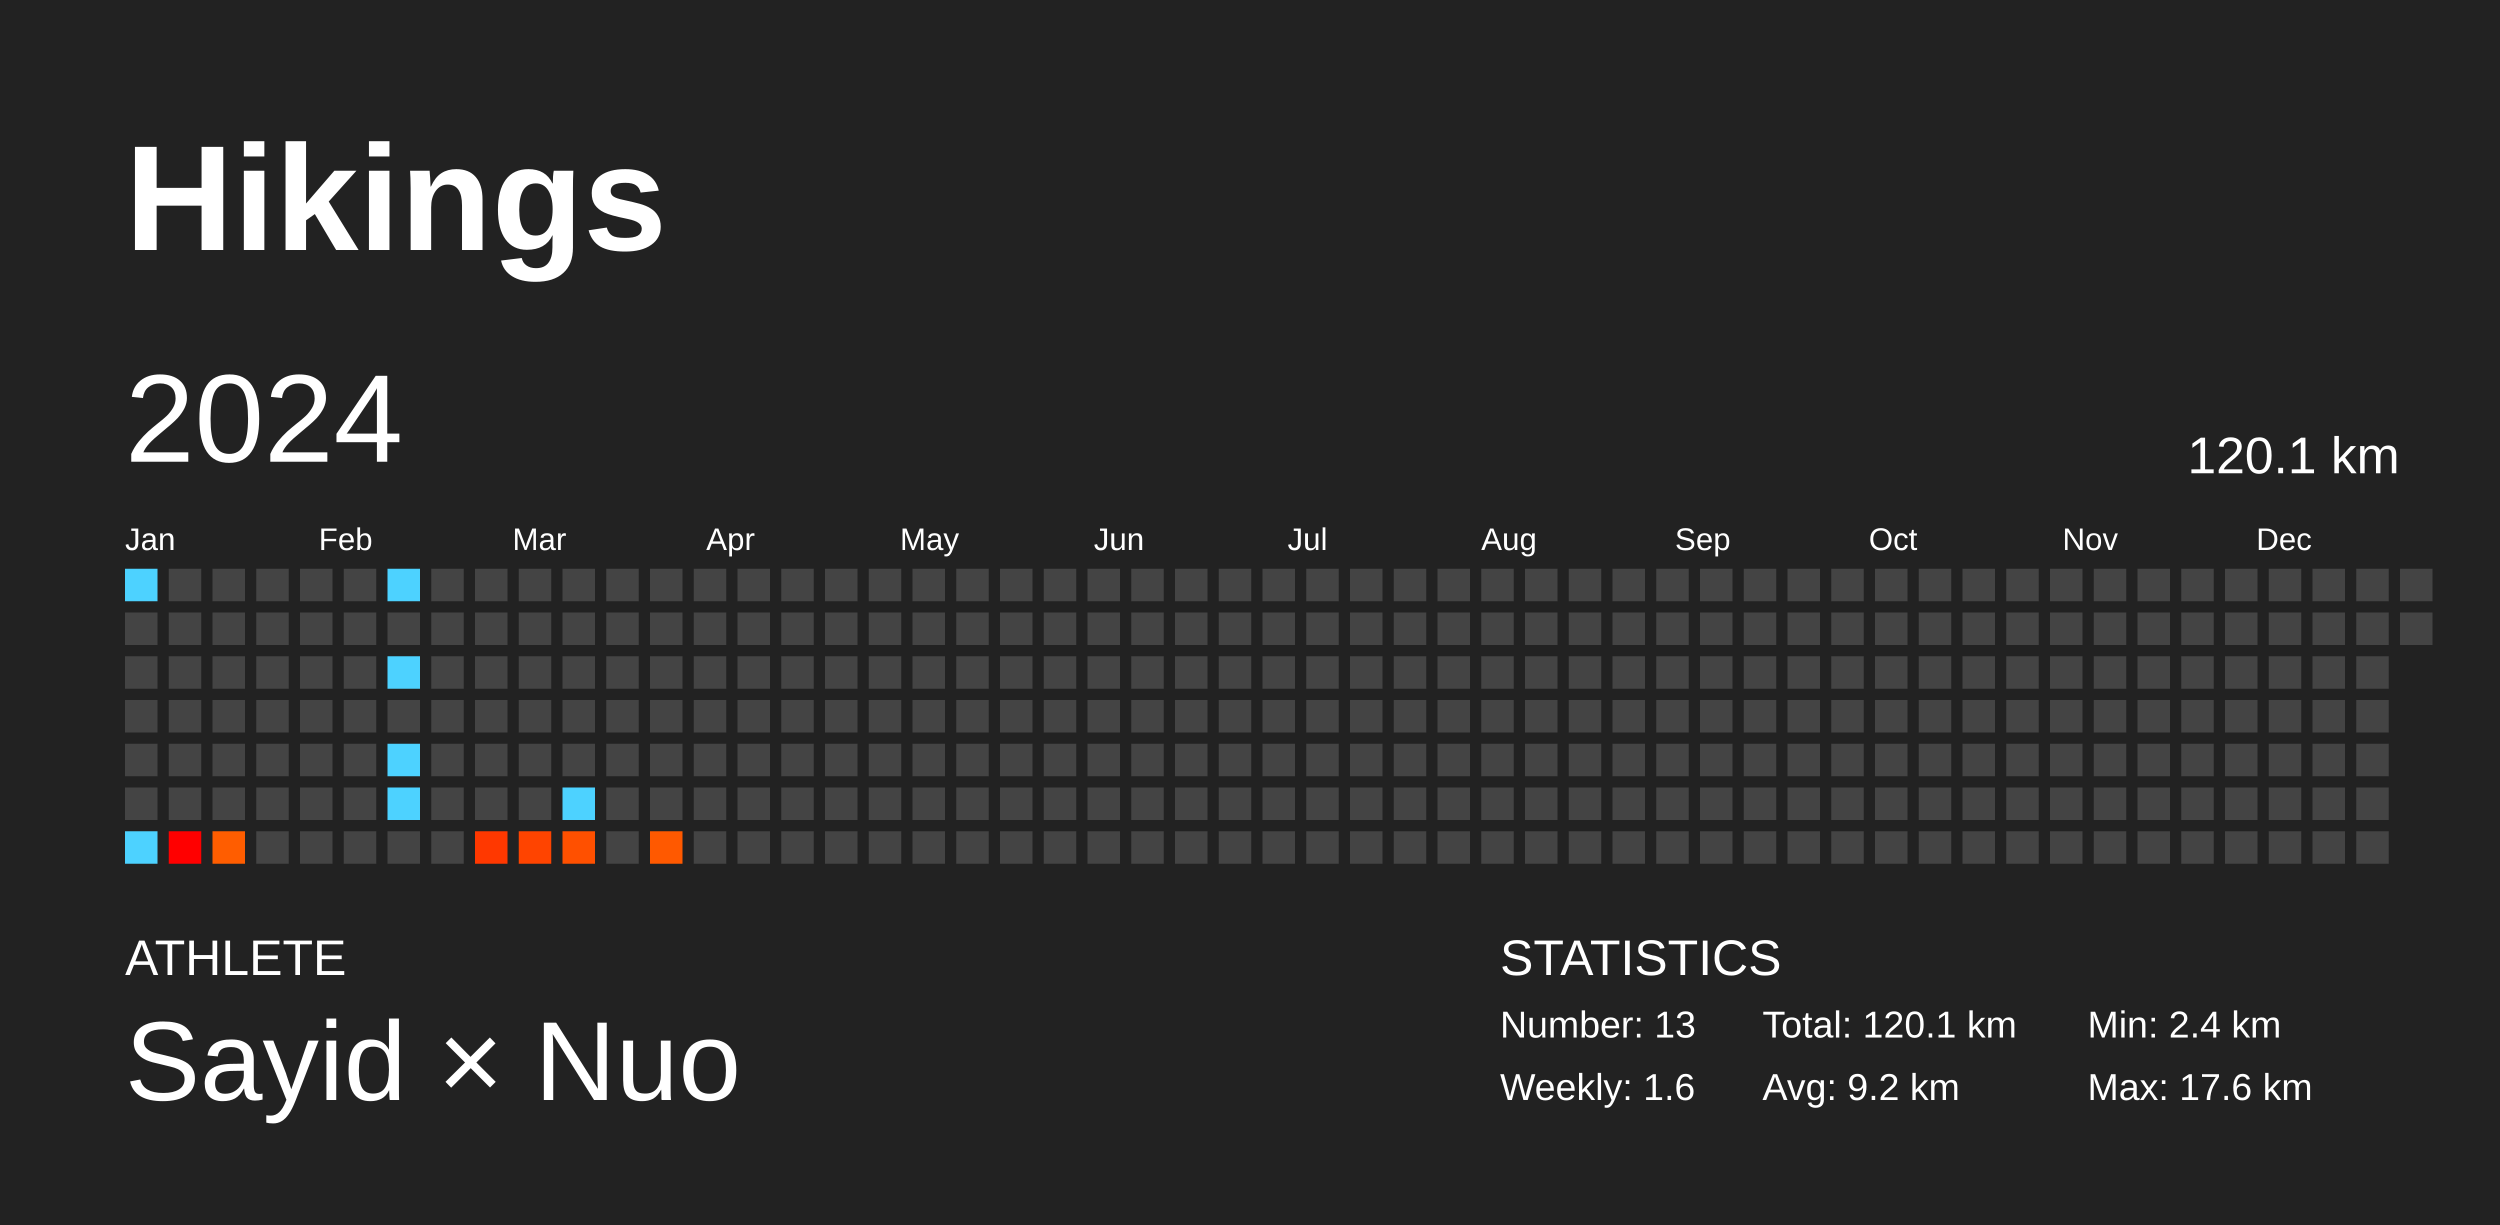
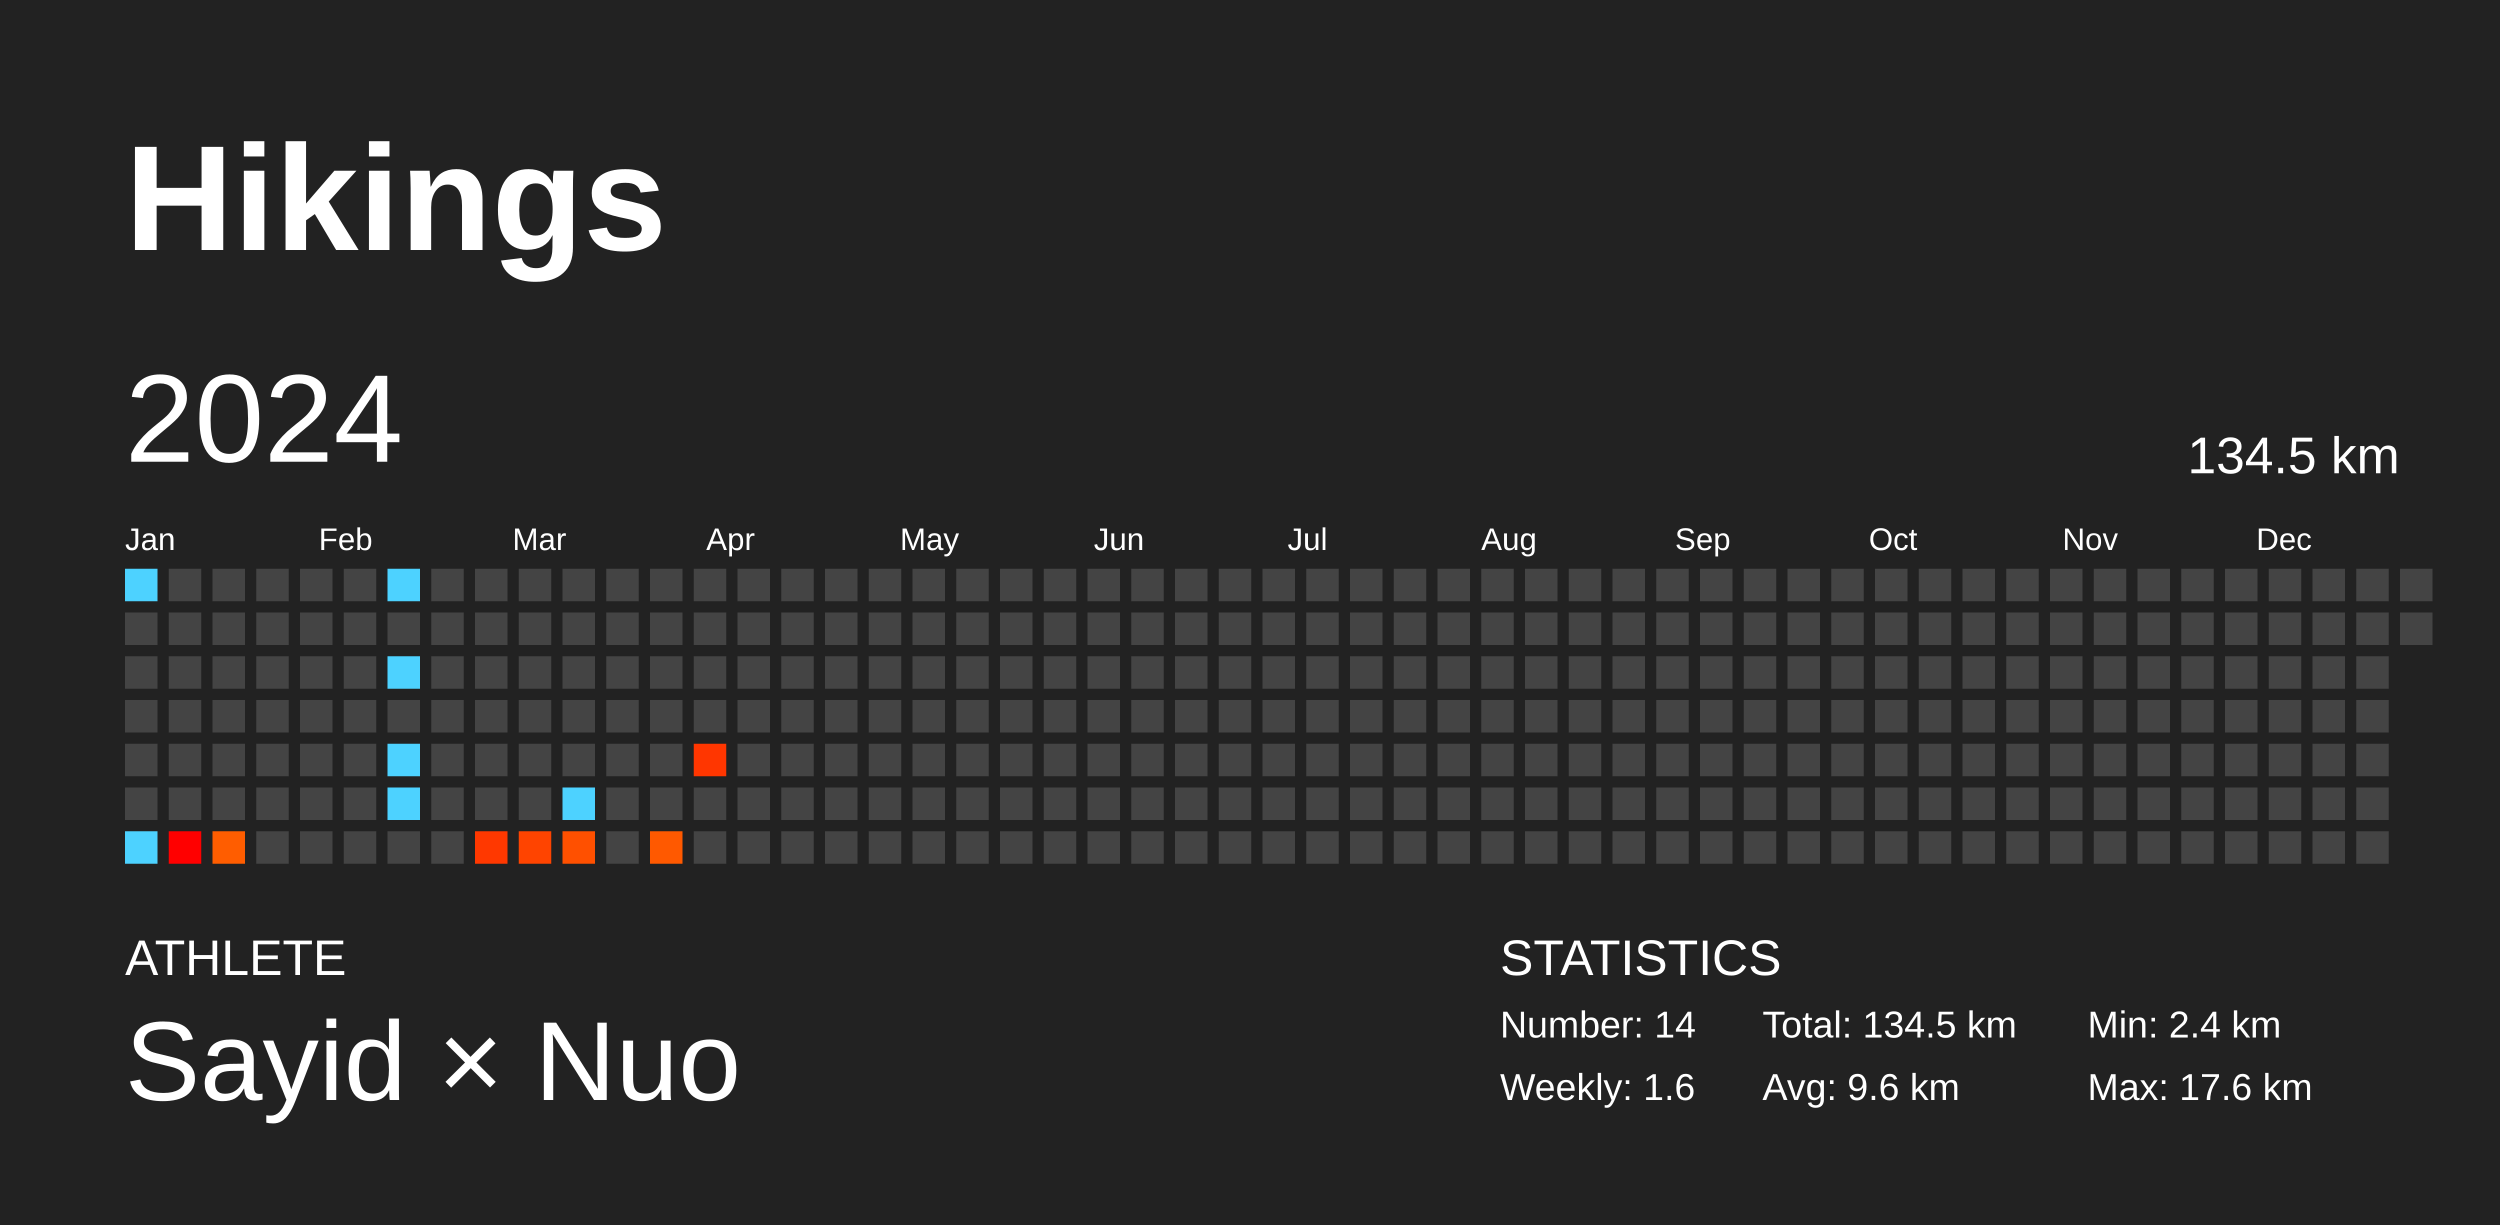
<svg xmlns="http://www.w3.org/2000/svg" baseProfile="full" height="98mm" version="1.1" viewBox="0,0,200,98" width="200mm">
  <defs />
  <rect fill="#222222" height="98" width="200" x="0" y="0" />
  <text fill="#FFFFFF" style="font-size:12px; font-family:Arial; font-weight:bold;" x="10" y="20">Hikings</text>
  <text fill="#FFFFFF" style="font-size:4px; font-family:Arial" x="10" y="78">ATHLETE</text>
  <text fill="#FFFFFF" style="font-size:9px; font-family:Arial" x="10" y="88">Sayid × Nuo</text>
  <text fill="#FFFFFF" style="font-size:4px; font-family:Arial" x="120" y="78">STATISTICS</text>
-   <text fill="#FFFFFF" style="font-size:3px; font-family:Arial" x="120" y="83">Number: 13</text>
+   <text fill="#FFFFFF" style="font-size:3px; font-family:Arial" x="120" y="83">Number: 14</text>
  <text fill="#FFFFFF" style="font-size:3px; font-family:Arial" x="120" y="88">Weekly: 1.6</text>
-   <text fill="#FFFFFF" style="font-size:3px; font-family:Arial" x="141" y="83">Total: 120.1 km</text>
-   <text fill="#FFFFFF" style="font-size:3px; font-family:Arial" x="141" y="88">Avg: 9.2 km</text>
+   <text fill="#FFFFFF" style="font-size:3px; font-family:Arial" x="141" y="83">Total: 134.5 km</text>
+   <text fill="#FFFFFF" style="font-size:3px; font-family:Arial" x="141" y="88">Avg: 9.6 km</text>
  <text fill="#FFFFFF" style="font-size:3px; font-family:Arial" x="167" y="83">Min: 2.4 km</text>
  <text fill="#FFFFFF" style="font-size:3px; font-family:Arial" x="167" y="88">Max: 17.6 km</text>
  <text dominant-baseline="hanging" fill="#FFFFFF" style="font-size:10.0px; font-family:Arial;" x="10" y="30">2024</text>
-   <text dominant-baseline="hanging" fill="#FFFFFF" style="font-size:4.125px; font-family:Arial;" x="175" y="35">120.1 km</text>
+   <text dominant-baseline="hanging" fill="#FFFFFF" style="font-size:4.125px; font-family:Arial;" x="175" y="35">134.5 km</text>
  <text fill="#FFFFFF" style="font-size:2.5px; font-family:Arial" x="10.0" y="44">Jan</text>
  <text fill="#FFFFFF" style="font-size:2.5px; font-family:Arial" x="25.5" y="44">Feb</text>
  <text fill="#FFFFFF" style="font-size:2.5px; font-family:Arial" x="41.0" y="44">Mar</text>
  <text fill="#FFFFFF" style="font-size:2.5px; font-family:Arial" x="56.5" y="44">Apr</text>
  <text fill="#FFFFFF" style="font-size:2.5px; font-family:Arial" x="72.0" y="44">May</text>
  <text fill="#FFFFFF" style="font-size:2.5px; font-family:Arial" x="87.5" y="44">Jun</text>
  <text fill="#FFFFFF" style="font-size:2.5px; font-family:Arial" x="103.0" y="44">Jul</text>
  <text fill="#FFFFFF" style="font-size:2.5px; font-family:Arial" x="118.5" y="44">Aug</text>
  <text fill="#FFFFFF" style="font-size:2.5px; font-family:Arial" x="134.0" y="44">Sep</text>
  <text fill="#FFFFFF" style="font-size:2.5px; font-family:Arial" x="149.5" y="44">Oct</text>
  <text fill="#FFFFFF" style="font-size:2.5px; font-family:Arial" x="165.0" y="44">Nov</text>
  <text fill="#FFFFFF" style="font-size:2.5px; font-family:Arial" x="180.5" y="44">Dec</text>
  <rect fill="#4dd2ff" height="2.6" width="2.6" x="10.0" y="45.5" />
  <rect fill="#444444" height="2.6" width="2.6" x="10.0" y="49.0" />
  <rect fill="#444444" height="2.6" width="2.6" x="10.0" y="52.5" />
  <rect fill="#444444" height="2.6" width="2.6" x="10.0" y="56.0" />
  <rect fill="#444444" height="2.6" width="2.6" x="10.0" y="59.5" />
  <rect fill="#444444" height="2.6" width="2.6" x="10.0" y="63.0" />
  <rect fill="#4dd2ff" height="2.6" width="2.6" x="10.0" y="66.5" />
  <rect fill="#444444" height="2.6" width="2.6" x="13.5" y="45.5" />
  <rect fill="#444444" height="2.6" width="2.6" x="13.5" y="49.0" />
  <rect fill="#444444" height="2.6" width="2.6" x="13.5" y="52.5" />
  <rect fill="#444444" height="2.6" width="2.6" x="13.5" y="56.0" />
  <rect fill="#444444" height="2.6" width="2.6" x="13.5" y="59.5" />
  <rect fill="#444444" height="2.6" width="2.6" x="13.5" y="63.0" />
  <rect fill="#ff0000" height="2.6" width="2.6" x="13.5" y="66.5" />
  <rect fill="#444444" height="2.6" width="2.6" x="17.0" y="45.5" />
  <rect fill="#444444" height="2.6" width="2.6" x="17.0" y="49.0" />
  <rect fill="#444444" height="2.6" width="2.6" x="17.0" y="52.5" />
  <rect fill="#444444" height="2.6" width="2.6" x="17.0" y="56.0" />
  <rect fill="#444444" height="2.6" width="2.6" x="17.0" y="59.5" />
  <rect fill="#444444" height="2.6" width="2.6" x="17.0" y="63.0" />
  <rect fill="#ff5d00" height="2.6" width="2.6" x="17.0" y="66.5" />
  <rect fill="#444444" height="2.6" width="2.6" x="20.5" y="45.5" />
  <rect fill="#444444" height="2.6" width="2.6" x="20.5" y="49.0" />
  <rect fill="#444444" height="2.6" width="2.6" x="20.5" y="52.5" />
  <rect fill="#444444" height="2.6" width="2.6" x="20.5" y="56.0" />
  <rect fill="#444444" height="2.6" width="2.6" x="20.5" y="59.5" />
  <rect fill="#444444" height="2.6" width="2.6" x="20.5" y="63.0" />
  <rect fill="#444444" height="2.6" width="2.6" x="20.5" y="66.5" />
  <rect fill="#444444" height="2.6" width="2.6" x="24.0" y="45.5" />
  <rect fill="#444444" height="2.6" width="2.6" x="24.0" y="49.0" />
  <rect fill="#444444" height="2.6" width="2.6" x="24.0" y="52.5" />
  <rect fill="#444444" height="2.6" width="2.6" x="24.0" y="56.0" />
  <rect fill="#444444" height="2.6" width="2.6" x="24.0" y="59.5" />
  <rect fill="#444444" height="2.6" width="2.6" x="24.0" y="63.0" />
  <rect fill="#444444" height="2.6" width="2.6" x="24.0" y="66.5" />
  <rect fill="#444444" height="2.6" width="2.6" x="27.5" y="45.5" />
  <rect fill="#444444" height="2.6" width="2.6" x="27.5" y="49.0" />
  <rect fill="#444444" height="2.6" width="2.6" x="27.5" y="52.5" />
  <rect fill="#444444" height="2.6" width="2.6" x="27.5" y="56.0" />
  <rect fill="#444444" height="2.6" width="2.6" x="27.5" y="59.5" />
  <rect fill="#444444" height="2.6" width="2.6" x="27.5" y="63.0" />
  <rect fill="#444444" height="2.6" width="2.6" x="27.5" y="66.5" />
  <rect fill="#4dd2ff" height="2.6" width="2.6" x="31.0" y="45.5" />
  <rect fill="#444444" height="2.6" width="2.6" x="31.0" y="49.0" />
  <rect fill="#4dd2ff" height="2.6" width="2.6" x="31.0" y="52.5" />
  <rect fill="#444444" height="2.6" width="2.6" x="31.0" y="56.0" />
  <rect fill="#4dd2ff" height="2.6" width="2.6" x="31.0" y="59.5" />
  <rect fill="#4dd2ff" height="2.6" width="2.6" x="31.0" y="63.0" />
  <rect fill="#444444" height="2.6" width="2.6" x="31.0" y="66.5" />
  <rect fill="#444444" height="2.6" width="2.6" x="34.5" y="45.5" />
  <rect fill="#444444" height="2.6" width="2.6" x="34.5" y="49.0" />
  <rect fill="#444444" height="2.6" width="2.6" x="34.5" y="52.5" />
  <rect fill="#444444" height="2.6" width="2.6" x="34.5" y="56.0" />
  <rect fill="#444444" height="2.6" width="2.6" x="34.5" y="59.5" />
  <rect fill="#444444" height="2.6" width="2.6" x="34.5" y="63.0" />
  <rect fill="#444444" height="2.6" width="2.6" x="34.5" y="66.5" />
  <rect fill="#444444" height="2.6" width="2.6" x="38.0" y="45.5" />
  <rect fill="#444444" height="2.6" width="2.6" x="38.0" y="49.0" />
  <rect fill="#444444" height="2.6" width="2.6" x="38.0" y="52.5" />
  <rect fill="#444444" height="2.6" width="2.6" x="38.0" y="56.0" />
  <rect fill="#444444" height="2.6" width="2.6" x="38.0" y="59.5" />
  <rect fill="#444444" height="2.6" width="2.6" x="38.0" y="63.0" />
  <rect fill="#ff3800" height="2.6" width="2.6" x="38.0" y="66.5" />
  <rect fill="#444444" height="2.6" width="2.6" x="41.5" y="45.5" />
  <rect fill="#444444" height="2.6" width="2.6" x="41.5" y="49.0" />
  <rect fill="#444444" height="2.6" width="2.6" x="41.5" y="52.5" />
  <rect fill="#444444" height="2.6" width="2.6" x="41.5" y="56.0" />
  <rect fill="#444444" height="2.6" width="2.6" x="41.5" y="59.5" />
  <rect fill="#444444" height="2.6" width="2.6" x="41.5" y="63.0" />
  <rect fill="#ff4400" height="2.6" width="2.6" x="41.5" y="66.5" />
  <rect fill="#444444" height="2.6" width="2.6" x="45.0" y="45.5" />
  <rect fill="#444444" height="2.6" width="2.6" x="45.0" y="49.0" />
  <rect fill="#444444" height="2.6" width="2.6" x="45.0" y="52.5" />
  <rect fill="#444444" height="2.6" width="2.6" x="45.0" y="56.0" />
  <rect fill="#444444" height="2.6" width="2.6" x="45.0" y="59.5" />
  <rect fill="#4dd2ff" height="2.6" width="2.6" x="45.0" y="63.0" />
  <rect fill="#ff5000" height="2.6" width="2.6" x="45.0" y="66.5" />
  <rect fill="#444444" height="2.6" width="2.6" x="48.5" y="45.5" />
  <rect fill="#444444" height="2.6" width="2.6" x="48.5" y="49.0" />
  <rect fill="#444444" height="2.6" width="2.6" x="48.5" y="52.5" />
  <rect fill="#444444" height="2.6" width="2.6" x="48.5" y="56.0" />
  <rect fill="#444444" height="2.6" width="2.6" x="48.5" y="59.5" />
  <rect fill="#444444" height="2.6" width="2.6" x="48.5" y="63.0" />
  <rect fill="#444444" height="2.6" width="2.6" x="48.5" y="66.5" />
  <rect fill="#444444" height="2.6" width="2.6" x="52.0" y="45.5" />
  <rect fill="#444444" height="2.6" width="2.6" x="52.0" y="49.0" />
  <rect fill="#444444" height="2.6" width="2.6" x="52.0" y="52.5" />
  <rect fill="#444444" height="2.6" width="2.6" x="52.0" y="56.0" />
  <rect fill="#444444" height="2.6" width="2.6" x="52.0" y="59.5" />
  <rect fill="#444444" height="2.6" width="2.6" x="52.0" y="63.0" />
  <rect fill="#ff5900" height="2.6" width="2.6" x="52.0" y="66.5" />
  <rect fill="#444444" height="2.6" width="2.6" x="55.5" y="45.5" />
  <rect fill="#444444" height="2.6" width="2.6" x="55.5" y="49.0" />
  <rect fill="#444444" height="2.6" width="2.6" x="55.5" y="52.5" />
  <rect fill="#444444" height="2.6" width="2.6" x="55.5" y="56.0" />
-   <rect fill="#444444" height="2.6" width="2.6" x="55.5" y="59.5" />
+   <rect fill="#ff3600" height="2.6" width="2.6" x="55.5" y="59.5" />
  <rect fill="#444444" height="2.6" width="2.6" x="55.5" y="63.0" />
  <rect fill="#444444" height="2.6" width="2.6" x="55.5" y="66.5" />
  <rect fill="#444444" height="2.6" width="2.6" x="59.0" y="45.5" />
  <rect fill="#444444" height="2.6" width="2.6" x="59.0" y="49.0" />
  <rect fill="#444444" height="2.6" width="2.6" x="59.0" y="52.5" />
  <rect fill="#444444" height="2.6" width="2.6" x="59.0" y="56.0" />
  <rect fill="#444444" height="2.6" width="2.6" x="59.0" y="59.5" />
  <rect fill="#444444" height="2.6" width="2.6" x="59.0" y="63.0" />
  <rect fill="#444444" height="2.6" width="2.6" x="59.0" y="66.5" />
  <rect fill="#444444" height="2.6" width="2.6" x="62.5" y="45.5" />
  <rect fill="#444444" height="2.6" width="2.6" x="62.5" y="49.0" />
  <rect fill="#444444" height="2.6" width="2.6" x="62.5" y="52.5" />
  <rect fill="#444444" height="2.6" width="2.6" x="62.5" y="56.0" />
  <rect fill="#444444" height="2.6" width="2.6" x="62.5" y="59.5" />
  <rect fill="#444444" height="2.6" width="2.6" x="62.5" y="63.0" />
  <rect fill="#444444" height="2.6" width="2.6" x="62.5" y="66.5" />
  <rect fill="#444444" height="2.6" width="2.6" x="66.0" y="45.5" />
  <rect fill="#444444" height="2.6" width="2.6" x="66.0" y="49.0" />
  <rect fill="#444444" height="2.6" width="2.6" x="66.0" y="52.5" />
  <rect fill="#444444" height="2.6" width="2.6" x="66.0" y="56.0" />
  <rect fill="#444444" height="2.6" width="2.6" x="66.0" y="59.5" />
  <rect fill="#444444" height="2.6" width="2.6" x="66.0" y="63.0" />
  <rect fill="#444444" height="2.6" width="2.6" x="66.0" y="66.5" />
  <rect fill="#444444" height="2.6" width="2.6" x="69.5" y="45.5" />
  <rect fill="#444444" height="2.6" width="2.6" x="69.5" y="49.0" />
  <rect fill="#444444" height="2.6" width="2.6" x="69.5" y="52.5" />
  <rect fill="#444444" height="2.6" width="2.6" x="69.5" y="56.0" />
  <rect fill="#444444" height="2.6" width="2.6" x="69.5" y="59.5" />
  <rect fill="#444444" height="2.6" width="2.6" x="69.5" y="63.0" />
  <rect fill="#444444" height="2.6" width="2.6" x="69.5" y="66.5" />
  <rect fill="#444444" height="2.6" width="2.6" x="73.0" y="45.5" />
  <rect fill="#444444" height="2.6" width="2.6" x="73.0" y="49.0" />
  <rect fill="#444444" height="2.6" width="2.6" x="73.0" y="52.5" />
  <rect fill="#444444" height="2.6" width="2.6" x="73.0" y="56.0" />
  <rect fill="#444444" height="2.6" width="2.6" x="73.0" y="59.5" />
  <rect fill="#444444" height="2.6" width="2.6" x="73.0" y="63.0" />
  <rect fill="#444444" height="2.6" width="2.6" x="73.0" y="66.5" />
  <rect fill="#444444" height="2.6" width="2.6" x="76.5" y="45.5" />
  <rect fill="#444444" height="2.6" width="2.6" x="76.5" y="49.0" />
  <rect fill="#444444" height="2.6" width="2.6" x="76.5" y="52.5" />
  <rect fill="#444444" height="2.6" width="2.6" x="76.5" y="56.0" />
  <rect fill="#444444" height="2.6" width="2.6" x="76.5" y="59.5" />
  <rect fill="#444444" height="2.6" width="2.6" x="76.5" y="63.0" />
  <rect fill="#444444" height="2.6" width="2.6" x="76.5" y="66.5" />
  <rect fill="#444444" height="2.6" width="2.6" x="80.0" y="45.5" />
  <rect fill="#444444" height="2.6" width="2.6" x="80.0" y="49.0" />
  <rect fill="#444444" height="2.6" width="2.6" x="80.0" y="52.5" />
  <rect fill="#444444" height="2.6" width="2.6" x="80.0" y="56.0" />
  <rect fill="#444444" height="2.6" width="2.6" x="80.0" y="59.5" />
  <rect fill="#444444" height="2.6" width="2.6" x="80.0" y="63.0" />
  <rect fill="#444444" height="2.6" width="2.6" x="80.0" y="66.5" />
  <rect fill="#444444" height="2.6" width="2.6" x="83.5" y="45.5" />
  <rect fill="#444444" height="2.6" width="2.6" x="83.5" y="49.0" />
  <rect fill="#444444" height="2.6" width="2.6" x="83.5" y="52.5" />
  <rect fill="#444444" height="2.6" width="2.6" x="83.5" y="56.0" />
  <rect fill="#444444" height="2.6" width="2.6" x="83.5" y="59.5" />
  <rect fill="#444444" height="2.6" width="2.6" x="83.5" y="63.0" />
  <rect fill="#444444" height="2.6" width="2.6" x="83.5" y="66.5" />
  <rect fill="#444444" height="2.6" width="2.6" x="87.0" y="45.5" />
  <rect fill="#444444" height="2.6" width="2.6" x="87.0" y="49.0" />
  <rect fill="#444444" height="2.6" width="2.6" x="87.0" y="52.5" />
  <rect fill="#444444" height="2.6" width="2.6" x="87.0" y="56.0" />
  <rect fill="#444444" height="2.6" width="2.6" x="87.0" y="59.5" />
  <rect fill="#444444" height="2.6" width="2.6" x="87.0" y="63.0" />
  <rect fill="#444444" height="2.6" width="2.6" x="87.0" y="66.5" />
  <rect fill="#444444" height="2.6" width="2.6" x="90.5" y="45.5" />
  <rect fill="#444444" height="2.6" width="2.6" x="90.5" y="49.0" />
  <rect fill="#444444" height="2.6" width="2.6" x="90.5" y="52.5" />
  <rect fill="#444444" height="2.6" width="2.6" x="90.5" y="56.0" />
  <rect fill="#444444" height="2.6" width="2.6" x="90.5" y="59.5" />
  <rect fill="#444444" height="2.6" width="2.6" x="90.5" y="63.0" />
  <rect fill="#444444" height="2.6" width="2.6" x="90.5" y="66.5" />
  <rect fill="#444444" height="2.6" width="2.6" x="94.0" y="45.5" />
  <rect fill="#444444" height="2.6" width="2.6" x="94.0" y="49.0" />
  <rect fill="#444444" height="2.6" width="2.6" x="94.0" y="52.5" />
  <rect fill="#444444" height="2.6" width="2.6" x="94.0" y="56.0" />
  <rect fill="#444444" height="2.6" width="2.6" x="94.0" y="59.5" />
  <rect fill="#444444" height="2.6" width="2.6" x="94.0" y="63.0" />
  <rect fill="#444444" height="2.6" width="2.6" x="94.0" y="66.5" />
  <rect fill="#444444" height="2.6" width="2.6" x="97.5" y="45.5" />
  <rect fill="#444444" height="2.6" width="2.6" x="97.5" y="49.0" />
  <rect fill="#444444" height="2.6" width="2.6" x="97.5" y="52.5" />
  <rect fill="#444444" height="2.6" width="2.6" x="97.5" y="56.0" />
  <rect fill="#444444" height="2.6" width="2.6" x="97.5" y="59.5" />
  <rect fill="#444444" height="2.6" width="2.6" x="97.5" y="63.0" />
  <rect fill="#444444" height="2.6" width="2.6" x="97.5" y="66.5" />
  <rect fill="#444444" height="2.6" width="2.6" x="101.0" y="45.5" />
  <rect fill="#444444" height="2.6" width="2.6" x="101.0" y="49.0" />
  <rect fill="#444444" height="2.6" width="2.6" x="101.0" y="52.5" />
  <rect fill="#444444" height="2.6" width="2.6" x="101.0" y="56.0" />
  <rect fill="#444444" height="2.6" width="2.6" x="101.0" y="59.5" />
  <rect fill="#444444" height="2.6" width="2.6" x="101.0" y="63.0" />
  <rect fill="#444444" height="2.6" width="2.6" x="101.0" y="66.5" />
  <rect fill="#444444" height="2.6" width="2.6" x="104.5" y="45.5" />
  <rect fill="#444444" height="2.6" width="2.6" x="104.5" y="49.0" />
  <rect fill="#444444" height="2.6" width="2.6" x="104.5" y="52.5" />
  <rect fill="#444444" height="2.6" width="2.6" x="104.5" y="56.0" />
  <rect fill="#444444" height="2.6" width="2.6" x="104.5" y="59.5" />
  <rect fill="#444444" height="2.6" width="2.6" x="104.5" y="63.0" />
  <rect fill="#444444" height="2.6" width="2.6" x="104.5" y="66.5" />
  <rect fill="#444444" height="2.6" width="2.6" x="108.0" y="45.5" />
  <rect fill="#444444" height="2.6" width="2.6" x="108.0" y="49.0" />
  <rect fill="#444444" height="2.6" width="2.6" x="108.0" y="52.5" />
  <rect fill="#444444" height="2.6" width="2.6" x="108.0" y="56.0" />
  <rect fill="#444444" height="2.6" width="2.6" x="108.0" y="59.5" />
  <rect fill="#444444" height="2.6" width="2.6" x="108.0" y="63.0" />
  <rect fill="#444444" height="2.6" width="2.6" x="108.0" y="66.5" />
  <rect fill="#444444" height="2.6" width="2.6" x="111.5" y="45.5" />
  <rect fill="#444444" height="2.6" width="2.6" x="111.5" y="49.0" />
  <rect fill="#444444" height="2.6" width="2.6" x="111.5" y="52.5" />
  <rect fill="#444444" height="2.6" width="2.6" x="111.5" y="56.0" />
  <rect fill="#444444" height="2.6" width="2.6" x="111.5" y="59.5" />
  <rect fill="#444444" height="2.6" width="2.6" x="111.5" y="63.0" />
  <rect fill="#444444" height="2.6" width="2.6" x="111.5" y="66.5" />
  <rect fill="#444444" height="2.6" width="2.6" x="115.0" y="45.5" />
  <rect fill="#444444" height="2.6" width="2.6" x="115.0" y="49.0" />
  <rect fill="#444444" height="2.6" width="2.6" x="115.0" y="52.5" />
  <rect fill="#444444" height="2.6" width="2.6" x="115.0" y="56.0" />
  <rect fill="#444444" height="2.6" width="2.6" x="115.0" y="59.5" />
  <rect fill="#444444" height="2.6" width="2.6" x="115.0" y="63.0" />
  <rect fill="#444444" height="2.6" width="2.6" x="115.0" y="66.5" />
  <rect fill="#444444" height="2.6" width="2.6" x="118.5" y="45.5" />
  <rect fill="#444444" height="2.6" width="2.6" x="118.5" y="49.0" />
  <rect fill="#444444" height="2.6" width="2.6" x="118.5" y="52.5" />
  <rect fill="#444444" height="2.6" width="2.6" x="118.5" y="56.0" />
  <rect fill="#444444" height="2.6" width="2.6" x="118.5" y="59.5" />
  <rect fill="#444444" height="2.6" width="2.6" x="118.5" y="63.0" />
  <rect fill="#444444" height="2.6" width="2.6" x="118.5" y="66.5" />
  <rect fill="#444444" height="2.6" width="2.6" x="122.0" y="45.5" />
  <rect fill="#444444" height="2.6" width="2.6" x="122.0" y="49.0" />
  <rect fill="#444444" height="2.6" width="2.6" x="122.0" y="52.5" />
  <rect fill="#444444" height="2.6" width="2.6" x="122.0" y="56.0" />
  <rect fill="#444444" height="2.6" width="2.6" x="122.0" y="59.5" />
  <rect fill="#444444" height="2.6" width="2.6" x="122.0" y="63.0" />
  <rect fill="#444444" height="2.6" width="2.6" x="122.0" y="66.5" />
  <rect fill="#444444" height="2.6" width="2.6" x="125.5" y="45.5" />
  <rect fill="#444444" height="2.6" width="2.6" x="125.5" y="49.0" />
  <rect fill="#444444" height="2.6" width="2.6" x="125.5" y="52.5" />
  <rect fill="#444444" height="2.6" width="2.6" x="125.5" y="56.0" />
  <rect fill="#444444" height="2.6" width="2.6" x="125.5" y="59.5" />
  <rect fill="#444444" height="2.6" width="2.6" x="125.5" y="63.0" />
  <rect fill="#444444" height="2.6" width="2.6" x="125.5" y="66.5" />
  <rect fill="#444444" height="2.6" width="2.6" x="129.0" y="45.5" />
  <rect fill="#444444" height="2.6" width="2.6" x="129.0" y="49.0" />
  <rect fill="#444444" height="2.6" width="2.6" x="129.0" y="52.5" />
  <rect fill="#444444" height="2.6" width="2.6" x="129.0" y="56.0" />
  <rect fill="#444444" height="2.6" width="2.6" x="129.0" y="59.5" />
  <rect fill="#444444" height="2.6" width="2.6" x="129.0" y="63.0" />
  <rect fill="#444444" height="2.6" width="2.6" x="129.0" y="66.5" />
  <rect fill="#444444" height="2.6" width="2.6" x="132.5" y="45.5" />
  <rect fill="#444444" height="2.6" width="2.6" x="132.5" y="49.0" />
  <rect fill="#444444" height="2.6" width="2.6" x="132.5" y="52.5" />
  <rect fill="#444444" height="2.6" width="2.6" x="132.5" y="56.0" />
  <rect fill="#444444" height="2.6" width="2.6" x="132.5" y="59.5" />
  <rect fill="#444444" height="2.6" width="2.6" x="132.5" y="63.0" />
  <rect fill="#444444" height="2.6" width="2.6" x="132.5" y="66.5" />
  <rect fill="#444444" height="2.6" width="2.6" x="136.0" y="45.5" />
  <rect fill="#444444" height="2.6" width="2.6" x="136.0" y="49.0" />
  <rect fill="#444444" height="2.6" width="2.6" x="136.0" y="52.5" />
  <rect fill="#444444" height="2.6" width="2.6" x="136.0" y="56.0" />
  <rect fill="#444444" height="2.6" width="2.6" x="136.0" y="59.5" />
  <rect fill="#444444" height="2.6" width="2.6" x="136.0" y="63.0" />
  <rect fill="#444444" height="2.6" width="2.6" x="136.0" y="66.5" />
  <rect fill="#444444" height="2.6" width="2.6" x="139.5" y="45.5" />
  <rect fill="#444444" height="2.6" width="2.6" x="139.5" y="49.0" />
  <rect fill="#444444" height="2.6" width="2.6" x="139.5" y="52.5" />
  <rect fill="#444444" height="2.6" width="2.6" x="139.5" y="56.0" />
  <rect fill="#444444" height="2.6" width="2.6" x="139.5" y="59.5" />
  <rect fill="#444444" height="2.6" width="2.6" x="139.5" y="63.0" />
  <rect fill="#444444" height="2.6" width="2.6" x="139.5" y="66.5" />
  <rect fill="#444444" height="2.6" width="2.6" x="143.0" y="45.5" />
  <rect fill="#444444" height="2.6" width="2.6" x="143.0" y="49.0" />
  <rect fill="#444444" height="2.6" width="2.6" x="143.0" y="52.5" />
  <rect fill="#444444" height="2.6" width="2.6" x="143.0" y="56.0" />
  <rect fill="#444444" height="2.6" width="2.6" x="143.0" y="59.5" />
  <rect fill="#444444" height="2.6" width="2.6" x="143.0" y="63.0" />
  <rect fill="#444444" height="2.6" width="2.6" x="143.0" y="66.5" />
  <rect fill="#444444" height="2.6" width="2.6" x="146.5" y="45.5" />
  <rect fill="#444444" height="2.6" width="2.6" x="146.5" y="49.0" />
  <rect fill="#444444" height="2.6" width="2.6" x="146.5" y="52.5" />
  <rect fill="#444444" height="2.6" width="2.6" x="146.5" y="56.0" />
  <rect fill="#444444" height="2.6" width="2.6" x="146.5" y="59.5" />
  <rect fill="#444444" height="2.6" width="2.6" x="146.5" y="63.0" />
  <rect fill="#444444" height="2.6" width="2.6" x="146.5" y="66.5" />
  <rect fill="#444444" height="2.6" width="2.6" x="150.0" y="45.5" />
  <rect fill="#444444" height="2.6" width="2.6" x="150.0" y="49.0" />
  <rect fill="#444444" height="2.6" width="2.6" x="150.0" y="52.5" />
  <rect fill="#444444" height="2.6" width="2.6" x="150.0" y="56.0" />
  <rect fill="#444444" height="2.6" width="2.6" x="150.0" y="59.5" />
  <rect fill="#444444" height="2.6" width="2.6" x="150.0" y="63.0" />
  <rect fill="#444444" height="2.6" width="2.6" x="150.0" y="66.5" />
  <rect fill="#444444" height="2.6" width="2.6" x="153.5" y="45.5" />
  <rect fill="#444444" height="2.6" width="2.6" x="153.5" y="49.0" />
  <rect fill="#444444" height="2.6" width="2.6" x="153.5" y="52.5" />
  <rect fill="#444444" height="2.6" width="2.6" x="153.5" y="56.0" />
  <rect fill="#444444" height="2.6" width="2.6" x="153.5" y="59.5" />
  <rect fill="#444444" height="2.6" width="2.6" x="153.5" y="63.0" />
  <rect fill="#444444" height="2.6" width="2.6" x="153.5" y="66.5" />
  <rect fill="#444444" height="2.6" width="2.6" x="157.0" y="45.5" />
  <rect fill="#444444" height="2.6" width="2.6" x="157.0" y="49.0" />
  <rect fill="#444444" height="2.6" width="2.6" x="157.0" y="52.5" />
  <rect fill="#444444" height="2.6" width="2.6" x="157.0" y="56.0" />
  <rect fill="#444444" height="2.6" width="2.6" x="157.0" y="59.5" />
  <rect fill="#444444" height="2.6" width="2.6" x="157.0" y="63.0" />
  <rect fill="#444444" height="2.6" width="2.6" x="157.0" y="66.5" />
  <rect fill="#444444" height="2.6" width="2.6" x="160.5" y="45.5" />
  <rect fill="#444444" height="2.6" width="2.6" x="160.5" y="49.0" />
  <rect fill="#444444" height="2.6" width="2.6" x="160.5" y="52.5" />
  <rect fill="#444444" height="2.6" width="2.6" x="160.5" y="56.0" />
  <rect fill="#444444" height="2.6" width="2.6" x="160.5" y="59.5" />
  <rect fill="#444444" height="2.6" width="2.6" x="160.5" y="63.0" />
  <rect fill="#444444" height="2.6" width="2.6" x="160.5" y="66.5" />
  <rect fill="#444444" height="2.6" width="2.6" x="164.0" y="45.5" />
  <rect fill="#444444" height="2.6" width="2.6" x="164.0" y="49.0" />
  <rect fill="#444444" height="2.6" width="2.6" x="164.0" y="52.5" />
  <rect fill="#444444" height="2.6" width="2.6" x="164.0" y="56.0" />
  <rect fill="#444444" height="2.6" width="2.6" x="164.0" y="59.5" />
  <rect fill="#444444" height="2.6" width="2.6" x="164.0" y="63.0" />
  <rect fill="#444444" height="2.6" width="2.6" x="164.0" y="66.5" />
  <rect fill="#444444" height="2.6" width="2.6" x="167.5" y="45.5" />
  <rect fill="#444444" height="2.6" width="2.6" x="167.5" y="49.0" />
  <rect fill="#444444" height="2.6" width="2.6" x="167.5" y="52.5" />
  <rect fill="#444444" height="2.6" width="2.6" x="167.5" y="56.0" />
  <rect fill="#444444" height="2.6" width="2.6" x="167.5" y="59.5" />
  <rect fill="#444444" height="2.6" width="2.6" x="167.5" y="63.0" />
  <rect fill="#444444" height="2.6" width="2.6" x="167.5" y="66.5" />
  <rect fill="#444444" height="2.6" width="2.6" x="171.0" y="45.5" />
  <rect fill="#444444" height="2.6" width="2.6" x="171.0" y="49.0" />
  <rect fill="#444444" height="2.6" width="2.6" x="171.0" y="52.5" />
  <rect fill="#444444" height="2.6" width="2.6" x="171.0" y="56.0" />
  <rect fill="#444444" height="2.6" width="2.6" x="171.0" y="59.5" />
  <rect fill="#444444" height="2.6" width="2.6" x="171.0" y="63.0" />
  <rect fill="#444444" height="2.6" width="2.6" x="171.0" y="66.5" />
  <rect fill="#444444" height="2.6" width="2.6" x="174.5" y="45.5" />
  <rect fill="#444444" height="2.6" width="2.6" x="174.5" y="49.0" />
  <rect fill="#444444" height="2.6" width="2.6" x="174.5" y="52.5" />
  <rect fill="#444444" height="2.6" width="2.6" x="174.5" y="56.0" />
  <rect fill="#444444" height="2.6" width="2.6" x="174.5" y="59.5" />
  <rect fill="#444444" height="2.6" width="2.6" x="174.5" y="63.0" />
  <rect fill="#444444" height="2.6" width="2.6" x="174.5" y="66.5" />
  <rect fill="#444444" height="2.6" width="2.6" x="178.0" y="45.5" />
  <rect fill="#444444" height="2.6" width="2.6" x="178.0" y="49.0" />
  <rect fill="#444444" height="2.6" width="2.6" x="178.0" y="52.5" />
  <rect fill="#444444" height="2.6" width="2.6" x="178.0" y="56.0" />
  <rect fill="#444444" height="2.6" width="2.6" x="178.0" y="59.5" />
  <rect fill="#444444" height="2.6" width="2.6" x="178.0" y="63.0" />
  <rect fill="#444444" height="2.6" width="2.6" x="178.0" y="66.5" />
  <rect fill="#444444" height="2.6" width="2.6" x="181.5" y="45.5" />
  <rect fill="#444444" height="2.6" width="2.6" x="181.5" y="49.0" />
  <rect fill="#444444" height="2.6" width="2.6" x="181.5" y="52.5" />
  <rect fill="#444444" height="2.6" width="2.6" x="181.5" y="56.0" />
  <rect fill="#444444" height="2.6" width="2.6" x="181.5" y="59.5" />
  <rect fill="#444444" height="2.6" width="2.6" x="181.5" y="63.0" />
  <rect fill="#444444" height="2.6" width="2.6" x="181.5" y="66.5" />
  <rect fill="#444444" height="2.6" width="2.6" x="185.0" y="45.5" />
  <rect fill="#444444" height="2.6" width="2.6" x="185.0" y="49.0" />
  <rect fill="#444444" height="2.6" width="2.6" x="185.0" y="52.5" />
  <rect fill="#444444" height="2.6" width="2.6" x="185.0" y="56.0" />
  <rect fill="#444444" height="2.6" width="2.6" x="185.0" y="59.5" />
  <rect fill="#444444" height="2.6" width="2.6" x="185.0" y="63.0" />
  <rect fill="#444444" height="2.6" width="2.6" x="185.0" y="66.5" />
  <rect fill="#444444" height="2.6" width="2.6" x="188.5" y="45.5" />
  <rect fill="#444444" height="2.6" width="2.6" x="188.5" y="49.0" />
  <rect fill="#444444" height="2.6" width="2.6" x="188.5" y="52.5" />
  <rect fill="#444444" height="2.6" width="2.6" x="188.5" y="56.0" />
  <rect fill="#444444" height="2.6" width="2.6" x="188.5" y="59.5" />
  <rect fill="#444444" height="2.6" width="2.6" x="188.5" y="63.0" />
  <rect fill="#444444" height="2.6" width="2.6" x="188.5" y="66.5" />
  <rect fill="#444444" height="2.6" width="2.6" x="192.0" y="45.5" />
  <rect fill="#444444" height="2.6" width="2.6" x="192.0" y="49.0" />
</svg>
